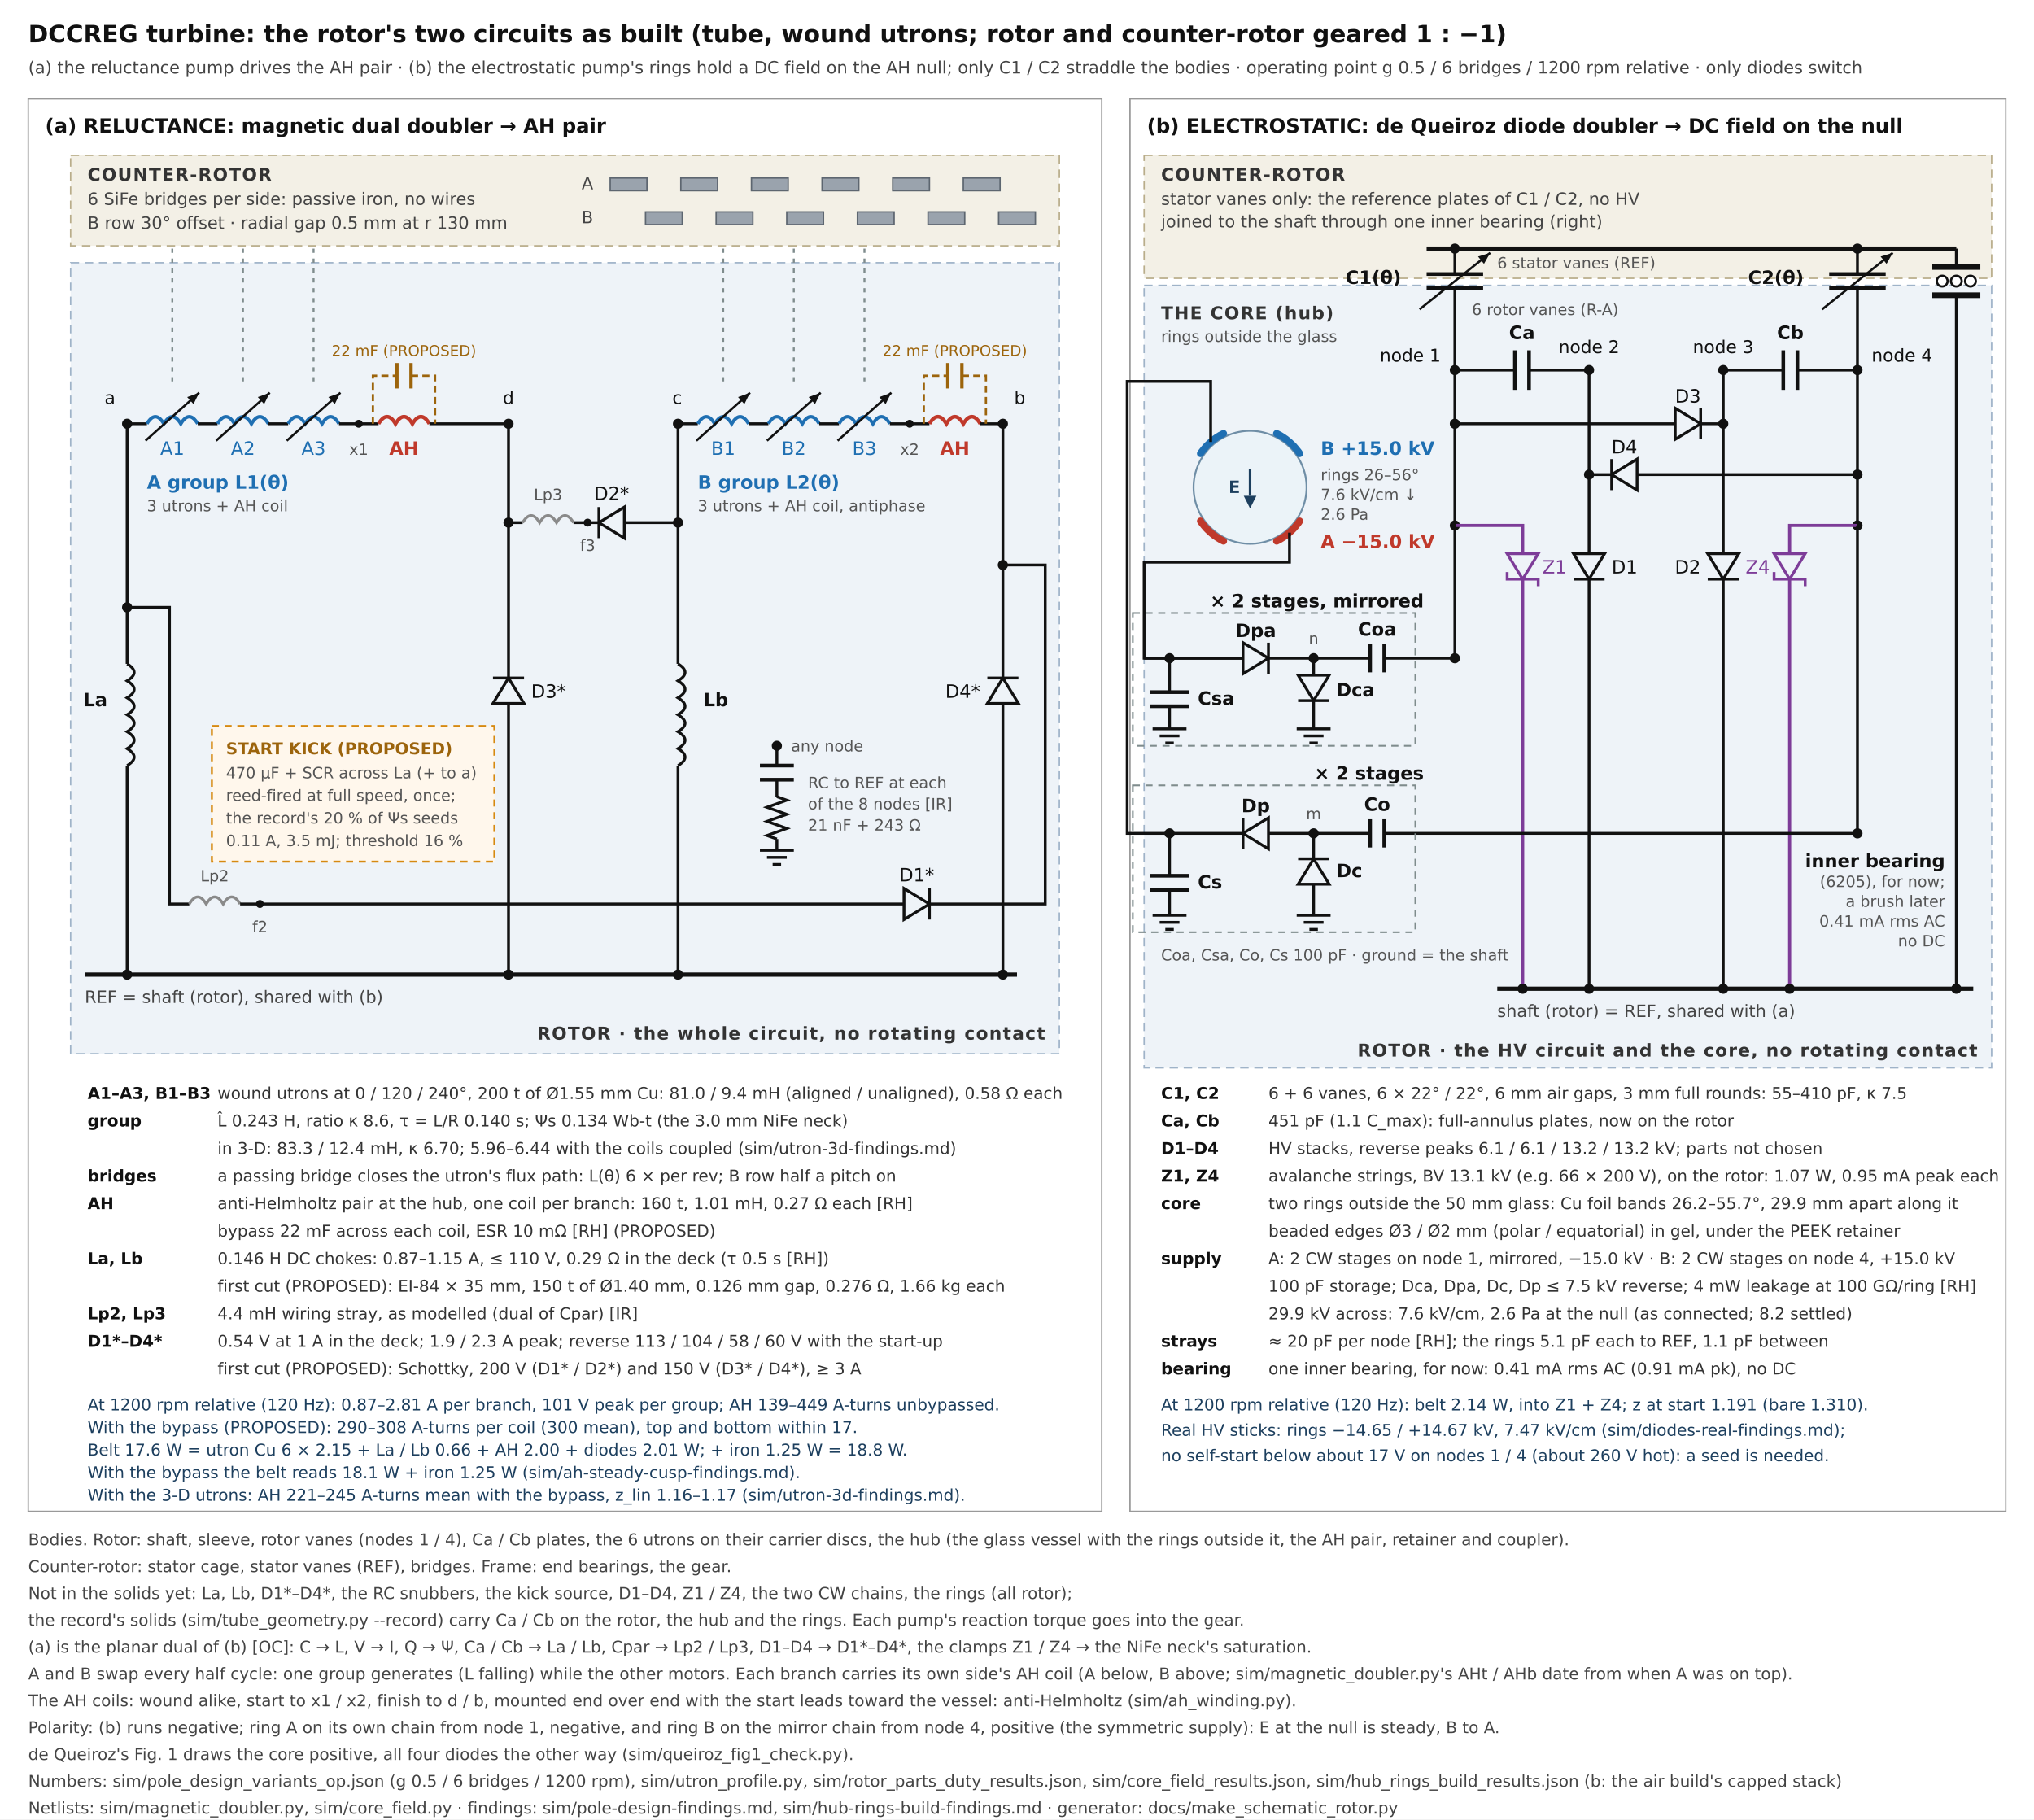
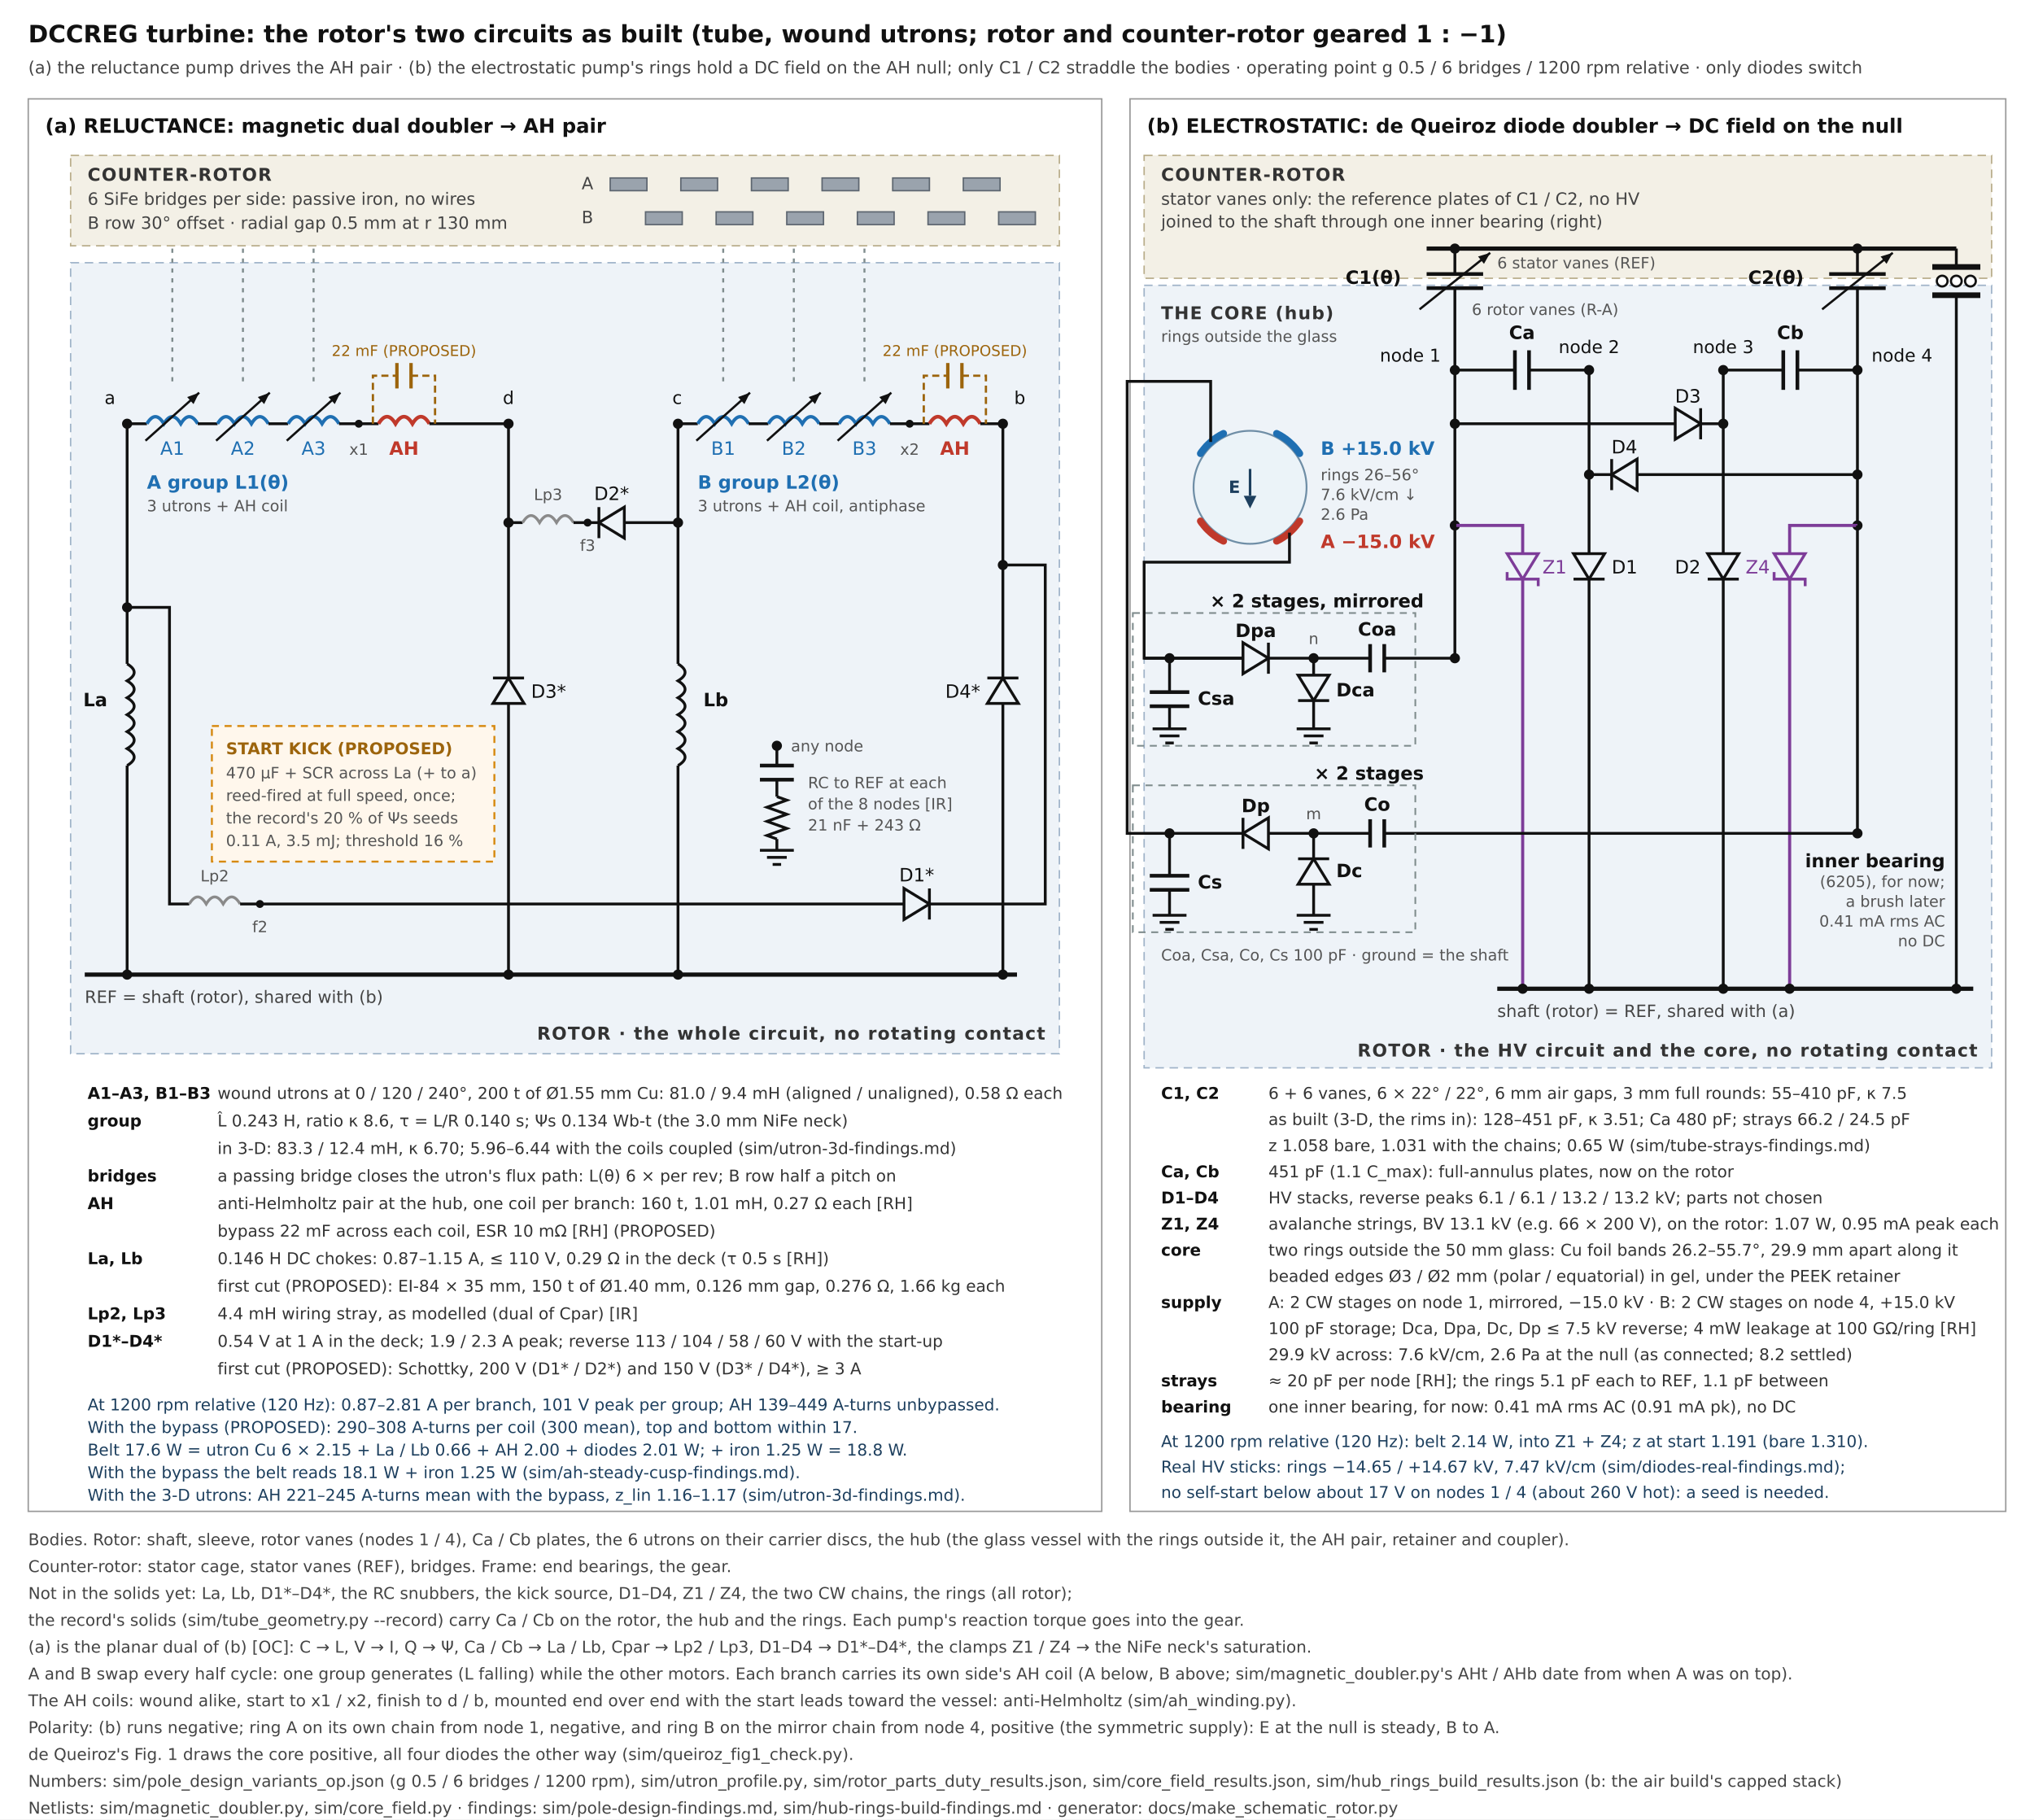
<svg xmlns="http://www.w3.org/2000/svg" viewBox="0 0 1440 1288" width="1440" height="1288" font-family="DejaVu Sans, Arial, sans-serif" font-size="13">
  <rect width="1440" height="1288" fill="#ffffff" />
  <style>
    .w{stroke:#111;stroke-width:2;fill:none} .ut{stroke:#1f6fb2;stroke-width:2.4;fill:none} .ah{stroke:#c0392b;stroke-width:2.6;fill:none}
    .st{stroke:#8a8a8a;stroke-width:2;fill:none} .lim{stroke:#7d3c98;stroke-width:2.2;fill:none}
    .zl{stroke:#7d3c98;stroke-width:2;fill:none} .va{stroke:#111;stroke-width:1.6}
    .pl{stroke:#111;stroke-width:2.6} .rail{stroke:#111;stroke-width:3} .mag{stroke:#7f8c8d;stroke-width:1.4;stroke-dasharray:3 4}
    .br{fill:#9aa3ad;stroke:#5d6670;stroke-width:1} .brush{fill:#444;stroke:#111;stroke-width:1}
    .ring{stroke:#111;stroke-width:4} .ball{fill:#fff;stroke:#111;stroke-width:1.6} .dot{fill:#111}
    .zone_cr{fill:#f3f0e6;stroke:#b9ad8a;stroke-width:1;stroke-dasharray:6 4} .zone_r{fill:#eef3f8;stroke:#9fb3c8;stroke-width:1;stroke-dasharray:6 4}
    .kick{fill:#fff7ec;stroke:#d68910;stroke-width:1.4;stroke-dasharray:5 4} .frame{fill:none;stroke:#999;stroke-width:1}
    .prop{stroke:#9c640c;stroke-width:1.6;fill:none;stroke-dasharray:5 3} .propc{stroke:#9c640c;stroke-width:2.4}
    .tp{fill:#9c640c;font-size:10.5px}
    .t{fill:#111} .tu{fill:#1f6fb2} .ta{fill:#c0392b} .tl{fill:#7d3c98} .nd{fill:#111;font-size:12.5px}
    .m{fill:#444;font-size:12px} .ms{fill:#555;font-size:11px} .zh{fill:#333;font-size:12.5px;font-weight:bold;letter-spacing:0.06em}
    .tk{fill:#111;font-size:11.5px;font-weight:bold} .tk2{fill:#9c640c;font-size:11.5px;font-weight:bold} .tv{fill:#333;font-size:11.5px}
    .op{fill:#1d3f5e;font-size:11.5px} .h{font-size:17px;font-weight:bold;fill:#111} .h2{font-size:14px;font-weight:bold;fill:#111}
    .n{fill:#444;font-size:11.5px} .te{fill:#1d3f5e;font-size:12px;font-weight:bold} .ef{stroke:#1d3f5e;stroke-width:1.8}
    .cone_a{fill:#f6d5d1;stroke:#c0392b;stroke-width:2.6} .cone_b{fill:#dbe7f3;stroke:#1f6fb2;stroke-width:2.6}
    .glass{fill:#eaf3f8;fill-opacity:0.92;stroke:#6f8ea6;stroke-width:1.3}
  </style>
  <text x="20.0" y="30.0" class="h" text-anchor="start">DCCREG turbine: the rotor's two circuits as built (tube, wound utrons; rotor and counter-rotor geared 1 : −1)</text>
  <text x="20.0" y="52.0" class="m" text-anchor="start">(a) the reluctance pump drives the AH pair · (b) the electrostatic pump's rings hold a DC field on the AH null; only C1 / C2 straddle the bodies · operating point g 0.5 / 6 bridges / 1200 rpm relative · only diodes switch</text>
  <rect x="20.0" y="70.0" width="760.0" height="1000.0" class="frame" />
  <text x="32.0" y="94.0" class="h2" text-anchor="start">(a) RELUCTANCE: magnetic dual doubler → AH pair</text>
  <rect x="800.0" y="70.0" width="620.0" height="1000.0" class="frame" />
  <text x="812.0" y="94.0" class="h2" text-anchor="start">(b) ELECTROSTATIC: de Queiroz diode doubler → DC field on the null</text>
  <rect x="50.0" y="110.0" width="700.0" height="64.0" class="zone_cr" />
  <text x="62.0" y="128.0" class="zh" text-anchor="start">COUNTER-ROTOR</text>
  <text x="62.0" y="145.0" class="m" text-anchor="start">6 SiFe bridges per side: passive iron, no wires</text>
  <text x="62.0" y="162.0" class="m" text-anchor="start">B row 30° offset · radial gap 0.5 mm at r 130 mm</text>
  <rect x="432.0" y="126" width="26" height="9" class="br" />
  <rect x="457.0" y="150" width="26" height="9" class="br" />
  <rect x="482.0" y="126" width="26" height="9" class="br" />
  <rect x="507.0" y="150" width="26" height="9" class="br" />
  <rect x="532.0" y="126" width="26" height="9" class="br" />
  <rect x="557.0" y="150" width="26" height="9" class="br" />
  <rect x="582.0" y="126" width="26" height="9" class="br" />
  <rect x="607.0" y="150" width="26" height="9" class="br" />
  <rect x="632.0" y="126" width="26" height="9" class="br" />
  <rect x="657.0" y="150" width="26" height="9" class="br" />
  <rect x="682.0" y="126" width="26" height="9" class="br" />
  <rect x="707.0" y="150" width="26" height="9" class="br" />
  <text x="420.0" y="134.0" class="m" text-anchor="end">A</text>
  <text x="420.0" y="158.0" class="m" text-anchor="end">B</text>
  <rect x="50.0" y="186.0" width="700.0" height="560.0" class="zone_r" />
  <text x="740.0" y="736.0" class="zh" text-anchor="end">ROTOR · the whole circuit, no rotating contact</text>
  <circle cx="90.0" cy="300.0" r="3.6" class="dot" />
  <text x="74.0" y="286.0" class="nd" text-anchor="start">a</text>
  <circle cx="360.0" cy="300.0" r="3.6" class="dot" />
  <text x="356.0" y="286.0" class="nd" text-anchor="start">d</text>
  <circle cx="480.0" cy="300.0" r="3.6" class="dot" />
  <text x="476.0" y="286.0" class="nd" text-anchor="start">c</text>
  <circle cx="710.0" cy="300.0" r="3.6" class="dot" />
  <text x="718.0" y="286.0" class="nd" text-anchor="start">b</text>
  <line x1="90.0" y1="300.0" x2="104.0" y2="300.0" class="w" />
  <path d="M104.0 300.0 q6 -10 12 0 q6 -10 12 0 q6 -10 12 0" class="ut" />
  <line x1="103.0" y1="312.0" x2="141.0" y2="278.0" class="va" />
  <polygon points="141.0,278.0 137.0,286.1 132.5,281.1" fill="#111" />
  <line x1="122.0" y1="176.0" x2="122.0" y2="274.0" class="mag" />
  <text x="122.0" y="322.0" class="tu" text-anchor="middle">A1</text>
  <line x1="140.0" y1="300.0" x2="154.0" y2="300.0" class="w" />
  <path d="M154.0 300.0 q6 -10 12 0 q6 -10 12 0 q6 -10 12 0" class="ut" />
  <line x1="153.0" y1="312.0" x2="191.0" y2="278.0" class="va" />
  <polygon points="191.0,278.0 187.0,286.1 182.5,281.1" fill="#111" />
  <line x1="172.0" y1="176.0" x2="172.0" y2="274.0" class="mag" />
  <text x="172.0" y="322.0" class="tu" text-anchor="middle">A2</text>
  <line x1="190.0" y1="300.0" x2="204.0" y2="300.0" class="w" />
  <path d="M204.0 300.0 q6 -10 12 0 q6 -10 12 0 q6 -10 12 0" class="ut" />
  <line x1="203.0" y1="312.0" x2="241.0" y2="278.0" class="va" />
  <polygon points="241.0,278.0 237.0,286.1 232.5,281.1" fill="#111" />
  <line x1="222.0" y1="176.0" x2="222.0" y2="274.0" class="mag" />
  <text x="222.0" y="322.0" class="tu" text-anchor="middle">A3</text>
  <line x1="240.0" y1="300.0" x2="254.0" y2="300.0" class="w" />
  <circle cx="254.0" cy="300.0" r="2.8" class="dot" />
  <text x="254.0" y="322.0" class="ms" text-anchor="middle">x1</text>
  <line x1="254.0" y1="300.0" x2="268.0" y2="300.0" class="w" />
  <path d="M268.0 300.0 q6 -10 12 0 q6 -10 12 0 q6 -10 12 0" class="ah" />
  <text x="286.0" y="322.0" class="ta" text-anchor="middle" font-weight="bold">AH</text>
  <line x1="304.0" y1="300.0" x2="360.0" y2="300.0" class="w" />
  <polyline points="264.0,300.0 264.0,266.0 281.0,266.0" class="prop" />
  <polyline points="291.0,266.0 308.0,266.0 308.0,300.0" class="prop" />
  <line x1="281.0" y1="257.0" x2="281.0" y2="275.0" class="propc" />
  <line x1="291.0" y1="257.0" x2="291.0" y2="275.0" class="propc" />
  <text x="286.0" y="252.0" class="tp" text-anchor="middle">22 mF (PROPOSED)</text>
  <text x="104.0" y="346.0" class="tu" text-anchor="start" font-weight="bold">A group  L1(θ)</text>
  <text x="104.0" y="362.0" class="ms" text-anchor="start">3 utrons + AH coil</text>
  <line x1="480.0" y1="300.0" x2="494.0" y2="300.0" class="w" />
  <path d="M494.0 300.0 q6 -10 12 0 q6 -10 12 0 q6 -10 12 0" class="ut" />
  <line x1="493.0" y1="312.0" x2="531.0" y2="278.0" class="va" />
  <polygon points="531.0,278.0 527.0,286.1 522.5,281.1" fill="#111" />
  <line x1="512.0" y1="176.0" x2="512.0" y2="274.0" class="mag" />
  <text x="512.0" y="322.0" class="tu" text-anchor="middle">B1</text>
  <line x1="530.0" y1="300.0" x2="544.0" y2="300.0" class="w" />
  <path d="M544.0 300.0 q6 -10 12 0 q6 -10 12 0 q6 -10 12 0" class="ut" />
  <line x1="543.0" y1="312.0" x2="581.0" y2="278.0" class="va" />
  <polygon points="581.0,278.0 577.0,286.1 572.5,281.1" fill="#111" />
  <line x1="562.0" y1="176.0" x2="562.0" y2="274.0" class="mag" />
  <text x="562.0" y="322.0" class="tu" text-anchor="middle">B2</text>
  <line x1="580.0" y1="300.0" x2="594.0" y2="300.0" class="w" />
  <path d="M594.0 300.0 q6 -10 12 0 q6 -10 12 0 q6 -10 12 0" class="ut" />
  <line x1="593.0" y1="312.0" x2="631.0" y2="278.0" class="va" />
  <polygon points="631.0,278.0 627.0,286.1 622.5,281.1" fill="#111" />
  <line x1="612.0" y1="176.0" x2="612.0" y2="274.0" class="mag" />
  <text x="612.0" y="322.0" class="tu" text-anchor="middle">B3</text>
  <line x1="630.0" y1="300.0" x2="644.0" y2="300.0" class="w" />
  <circle cx="644.0" cy="300.0" r="2.8" class="dot" />
  <text x="644.0" y="322.0" class="ms" text-anchor="middle">x2</text>
  <line x1="644.0" y1="300.0" x2="658.0" y2="300.0" class="w" />
  <path d="M658.0 300.0 q6 -10 12 0 q6 -10 12 0 q6 -10 12 0" class="ah" />
  <text x="676.0" y="322.0" class="ta" text-anchor="middle" font-weight="bold">AH</text>
  <line x1="694.0" y1="300.0" x2="710.0" y2="300.0" class="w" />
  <polyline points="654.0,300.0 654.0,266.0 671.0,266.0" class="prop" />
  <polyline points="681.0,266.0 698.0,266.0 698.0,300.0" class="prop" />
  <line x1="671.0" y1="257.0" x2="671.0" y2="275.0" class="propc" />
  <line x1="681.0" y1="257.0" x2="681.0" y2="275.0" class="propc" />
  <text x="676.0" y="252.0" class="tp" text-anchor="middle">22 mF (PROPOSED)</text>
  <text x="494.0" y="346.0" class="tu" text-anchor="start" font-weight="bold">B group  L2(θ)</text>
  <text x="494.0" y="362.0" class="ms" text-anchor="start">3 utrons + AH coil, antiphase</text>
  <line x1="90.0" y1="300.0" x2="90.0" y2="470.0" class="w" />
  <path d="M90.0 470.0 q10 6 0 12 q10 6 0 12 q10 6 0 12 q10 6 0 12 q10 6 0 12 q10 6 0 12" class="w" />
  <line x1="90.0" y1="542.0" x2="90.0" y2="690.0" class="w" />
  <text x="76.0" y="500.0" class="t" text-anchor="end" font-weight="bold">La</text>
  <line x1="480.0" y1="300.0" x2="480.0" y2="470.0" class="w" />
  <path d="M480.0 470.0 q10 6 0 12 q10 6 0 12 q10 6 0 12 q10 6 0 12 q10 6 0 12 q10 6 0 12" class="w" />
  <line x1="480.0" y1="542.0" x2="480.0" y2="690.0" class="w" />
  <text x="498.0" y="500.0" class="t" text-anchor="start" font-weight="bold">Lb</text>
  <line x1="360.0" y1="300.0" x2="360.0" y2="480.0" class="w" />
  <polygon points="371.0,498.0 349.0,498.0 360.0,480.0" fill="none" stroke="#111" stroke-width="2" />
  <line x1="371.0" y1="480.0" x2="349.0" y2="480.0" stroke="#111" stroke-width="2" />
  <line x1="360.0" y1="498.0" x2="360.0" y2="690.0" class="w" />
  <text x="376.0" y="494.0" class="t" text-anchor="start">D3*</text>
  <line x1="710.0" y1="300.0" x2="710.0" y2="480.0" class="w" />
  <polygon points="721.0,498.0 699.0,498.0 710.0,480.0" fill="none" stroke="#111" stroke-width="2" />
  <line x1="721.0" y1="480.0" x2="699.0" y2="480.0" stroke="#111" stroke-width="2" />
  <line x1="710.0" y1="498.0" x2="710.0" y2="690.0" class="w" />
  <text x="694.0" y="494.0" class="t" text-anchor="end">D4*</text>
  <circle cx="360.0" cy="370.0" r="3.6" class="dot" />
  <line x1="360.0" y1="370.0" x2="370.0" y2="370.0" class="w" />
  <path d="M370.0 370.0 q6 -10 12 0 q6 -10 12 0 q6 -10 12 0" class="st" />
  <line x1="406.0" y1="370.0" x2="416.0" y2="370.0" class="w" />
  <circle cx="416.0" cy="370.0" r="2.8" class="dot" />
  <text x="416.0" y="390.0" class="ms" text-anchor="middle">f3</text>
  <line x1="416.0" y1="370.0" x2="424.0" y2="370.0" class="w" />
  <polygon points="442.0,359.0 442.0,381.0 424.0,370.0" fill="none" stroke="#111" stroke-width="2" />
  <line x1="424.0" y1="359.0" x2="424.0" y2="381.0" stroke="#111" stroke-width="2" />
  <line x1="442.0" y1="370.0" x2="480.0" y2="370.0" class="w" />
  <circle cx="480.0" cy="370.0" r="3.6" class="dot" />
  <text x="388.0" y="354.0" class="ms" text-anchor="middle">Lp3</text>
  <text x="433.0" y="354.0" class="t" text-anchor="middle">D2*</text>
  <circle cx="90.0" cy="430.0" r="3.6" class="dot" />
  <polyline points="90.0,430.0 120.0,430.0 120.0,640.0 134.0,640.0" class="w" />
  <path d="M134.0 640.0 q6 -10 12 0 q6 -10 12 0 q6 -10 12 0" class="st" />
  <line x1="170.0" y1="640.0" x2="184.0" y2="640.0" class="w" />
  <circle cx="184.0" cy="640.0" r="2.8" class="dot" />
  <text x="184.0" y="660.0" class="ms" text-anchor="middle">f2</text>
  <text x="152.0" y="624.0" class="ms" text-anchor="middle">Lp2</text>
  <line x1="184.0" y1="640.0" x2="640.0" y2="640.0" class="w" />
  <polygon points="640.0,651.0 640.0,629.0 658.0,640.0" fill="none" stroke="#111" stroke-width="2" />
  <line x1="658.0" y1="651.0" x2="658.0" y2="629.0" stroke="#111" stroke-width="2" />
  <text x="649.0" y="624.0" class="t" text-anchor="middle">D1*</text>
  <polyline points="658.0,640.0 740.0,640.0 740.0,400.0 710.0,400.0" class="w" />
  <circle cx="710.0" cy="400.0" r="3.6" class="dot" />
  <line x1="60.0" y1="690.0" x2="720.0" y2="690.0" class="rail" />
  <circle cx="90.0" cy="690.0" r="3.6" class="dot" />
  <circle cx="360.0" cy="690.0" r="3.6" class="dot" />
  <circle cx="480.0" cy="690.0" r="3.6" class="dot" />
  <circle cx="710.0" cy="690.0" r="3.6" class="dot" />
  <text x="60.0" y="710.0" class="m" text-anchor="start">REF = shaft (rotor), shared with (b)</text>
  <rect x="150.0" y="514.0" width="200.0" height="96.0" class="kick" />
  <text x="160.0" y="534.0" class="tk2" text-anchor="start">START KICK (PROPOSED)</text>
  <text x="160.0" y="551.0" class="ms" text-anchor="start">470 µF + SCR across La (+ to a)</text>
  <text x="160.0" y="567.0" class="ms" text-anchor="start">reed-fired at full speed, once;</text>
  <text x="160.0" y="583.0" class="ms" text-anchor="start">the record's 20 % of Ψs seeds</text>
  <text x="160.0" y="599.0" class="ms" text-anchor="start">0.11 A, 3.5 mJ; threshold 16 %</text>
  <circle cx="550.0" cy="528.0" r="3.6" class="dot" />
  <text x="560.0" y="532.0" class="ms" text-anchor="start">any node</text>
  <line x1="550.0" y1="528.0" x2="550.0" y2="542.0" class="w" />
  <line x1="538.0" y1="542.0" x2="562.0" y2="542.0" class="pl" />
  <line x1="538.0" y1="552.0" x2="562.0" y2="552.0" class="pl" />
  <line x1="550.0" y1="552.0" x2="550.0" y2="564.0" class="w" />
  <polyline points="550.0,564.0 557.0,566.5 543.0,571.5 557.0,576.5 543.0,581.5 557.0,586.5 543.0,591.5 550.0,594.0" class="w" />
  <line x1="550.0" y1="594.0" x2="550.0" y2="602.0" class="w" />
  <line x1="538.0" y1="602.0" x2="562.0" y2="602.0" class="w" />
  <line x1="543.0" y1="607.0" x2="557.0" y2="607.0" class="w" />
  <line x1="547.0" y1="612.0" x2="553.0" y2="612.0" class="w" />
  <text x="572.0" y="558.0" class="ms" text-anchor="start">RC to REF at each</text>
  <text x="572.0" y="573.0" class="ms" text-anchor="start">of the 8 nodes [IR]</text>
  <text x="572.0" y="588.0" class="ms" text-anchor="start">21 nF + 243 Ω</text>
  <rect x="810.0" y="110.0" width="600.0" height="87.0" class="zone_cr" />
  <text x="822.0" y="128.0" class="zh" text-anchor="start">COUNTER-ROTOR</text>
  <text x="822.0" y="145.0" class="m" text-anchor="start">stator vanes only: the reference plates of C1 / C2, no HV</text>
  <text x="822.0" y="161.0" class="m" text-anchor="start">joined to the shaft through one inner bearing (right)</text>
  <rect x="810.0" y="202.0" width="600.0" height="554.0" class="zone_r" />
  <text x="1400.0" y="748.0" class="zh" text-anchor="end">ROTOR · the HV circuit and the core, no rotating contact</text>
  <line x1="1010.0" y1="176.0" x2="1385.0" y2="176.0" class="rail" />
  <circle cx="1030.0" cy="176.0" r="3.6" class="dot" />
  <line x1="1030.0" y1="176.0" x2="1030.0" y2="194.0" class="w" />
  <line x1="1010.0" y1="194.0" x2="1050.0" y2="194.0" class="pl" />
  <line x1="1010.0" y1="204.0" x2="1050.0" y2="204.0" class="pl" />
  <line x1="1005.0" y1="219.0" x2="1055.0" y2="179.0" class="va" />
  <polygon points="1055.0,179.0 1050.6,186.8 1046.4,181.6" fill="#111" />
  <line x1="1030.0" y1="204.0" x2="1030.0" y2="262.0" class="w" />
  <text x="992.0" y="201.0" class="t" text-anchor="end" font-weight="bold">C1(θ)</text>
  <circle cx="1315.0" cy="176.0" r="3.6" class="dot" />
  <line x1="1315.0" y1="176.0" x2="1315.0" y2="194.0" class="w" />
  <line x1="1295.0" y1="194.0" x2="1335.0" y2="194.0" class="pl" />
  <line x1="1295.0" y1="204.0" x2="1335.0" y2="204.0" class="pl" />
  <line x1="1290.0" y1="219.0" x2="1340.0" y2="179.0" class="va" />
  <polygon points="1340.0,179.0 1335.6,186.8 1331.4,181.6" fill="#111" />
  <line x1="1315.0" y1="204.0" x2="1315.0" y2="262.0" class="w" />
  <text x="1277.0" y="201.0" class="t" text-anchor="end" font-weight="bold">C2(θ)</text>
  <text x="1060.0" y="190.0" class="ms" text-anchor="start">6 stator vanes (REF)</text>
  <text x="1042.0" y="223.0" class="ms" text-anchor="start">6 rotor vanes (R-A)</text>
  <circle cx="1030.0" cy="262.0" r="3.6" class="dot" />
  <text x="1020.0" y="256.0" class="nd" text-anchor="end">node 1</text>
  <circle cx="1125.0" cy="262.0" r="3.6" class="dot" />
  <text x="1125.0" y="250.0" class="nd" text-anchor="middle">node 2</text>
  <circle cx="1220.0" cy="262.0" r="3.6" class="dot" />
  <text x="1220.0" y="250.0" class="nd" text-anchor="middle">node 3</text>
  <circle cx="1315.0" cy="262.0" r="3.6" class="dot" />
  <text x="1325.0" y="256.0" class="nd" text-anchor="start">node 4</text>
  <line x1="1030.0" y1="262.0" x2="1072.5" y2="262.0" class="w" />
  <line x1="1072.5" y1="248.0" x2="1072.5" y2="276.0" class="pl" />
  <line x1="1082.5" y1="248.0" x2="1082.5" y2="276.0" class="pl" />
  <line x1="1082.5" y1="262.0" x2="1125.0" y2="262.0" class="w" />
  <text x="1077.5" y="240.0" class="t" text-anchor="middle" font-weight="bold">Ca</text>
  <line x1="1220.0" y1="262.0" x2="1262.5" y2="262.0" class="w" />
  <line x1="1262.5" y1="248.0" x2="1262.5" y2="276.0" class="pl" />
  <line x1="1272.5" y1="248.0" x2="1272.5" y2="276.0" class="pl" />
  <line x1="1272.5" y1="262.0" x2="1315.0" y2="262.0" class="w" />
  <text x="1267.5" y="240.0" class="t" text-anchor="middle" font-weight="bold">Cb</text>
  <circle cx="1030.0" cy="300.0" r="3.6" class="dot" />
  <line x1="1030.0" y1="300.0" x2="1186.0" y2="300.0" class="w" />
  <polygon points="1186.0,311.0 1186.0,289.0 1204.0,300.0" fill="none" stroke="#111" stroke-width="2" />
  <line x1="1204.0" y1="311.0" x2="1204.0" y2="289.0" stroke="#111" stroke-width="2" />
  <line x1="1204.0" y1="300.0" x2="1220.0" y2="300.0" class="w" />
  <circle cx="1220.0" cy="300.0" r="3.6" class="dot" />
  <text x="1195.0" y="285.0" class="t" text-anchor="middle">D3</text>
  <line x1="1315.0" y1="262.0" x2="1315.0" y2="372.0" class="w" />
  <circle cx="1315.0" cy="336.0" r="3.6" class="dot" />
  <line x1="1315.0" y1="336.0" x2="1159.0" y2="336.0" class="w" />
  <polygon points="1159.0,325.0 1159.0,347.0 1141.0,336.0" fill="none" stroke="#111" stroke-width="2" />
  <line x1="1141.0" y1="325.0" x2="1141.0" y2="347.0" stroke="#111" stroke-width="2" />
  <line x1="1141.0" y1="336.0" x2="1125.0" y2="336.0" class="w" />
  <circle cx="1125.0" cy="336.0" r="3.6" class="dot" />
  <text x="1150.0" y="321.0" class="t" text-anchor="middle">D4</text>
  <line x1="1125.0" y1="262.0" x2="1125.0" y2="392.0" class="w" />
  <polygon points="1114.0,392.0 1136.0,392.0 1125.0,410.0" fill="none" stroke="#111" stroke-width="2" />
  <line x1="1114.0" y1="410.0" x2="1136.0" y2="410.0" stroke="#111" stroke-width="2" />
  <line x1="1125.0" y1="410.0" x2="1125.0" y2="700.0" class="w" />
  <text x="1141.0" y="406.0" class="t" text-anchor="start">D1</text>
  <line x1="1220.0" y1="262.0" x2="1220.0" y2="392.0" class="w" />
  <polygon points="1209.0,392.0 1231.0,392.0 1220.0,410.0" fill="none" stroke="#111" stroke-width="2" />
  <line x1="1209.0" y1="410.0" x2="1231.0" y2="410.0" stroke="#111" stroke-width="2" />
  <line x1="1220.0" y1="410.0" x2="1220.0" y2="700.0" class="w" />
  <text x="1204.0" y="406.0" class="t" text-anchor="end">D2</text>
  <circle cx="1030.0" cy="372.0" r="3.6" class="dot" />
  <polyline points="1030.0,372.0 1078.0,372.0 1078.0,392.0" class="lim" />
  <polygon points="1067.0,392.0 1089.0,392.0 1078.0,410.0" fill="none" stroke="#7d3c98" stroke-width="2" />
  <polyline points="1067.0,405.0 1067.0,410.0 1089.0,410.0 1089.0,415.0" class="zl" />
  <line x1="1078.0" y1="410.0" x2="1078.0" y2="700.0" class="lim" />
  <text x="1092.0" y="406.0" class="tl" text-anchor="start">Z1</text>
  <circle cx="1315.0" cy="372.0" r="3.6" class="dot" />
  <polyline points="1315.0,372.0 1267.0,372.0 1267.0,392.0" class="lim" />
  <polygon points="1256.0,392.0 1278.0,392.0 1267.0,410.0" fill="none" stroke="#7d3c98" stroke-width="2" />
  <polyline points="1256.0,405.0 1256.0,410.0 1278.0,410.0 1278.0,415.0" class="zl" />
  <line x1="1267.0" y1="410.0" x2="1267.0" y2="700.0" class="lim" />
  <text x="1253.0" y="406.0" class="tl" text-anchor="end">Z4</text>
  <line x1="1315.0" y1="372.0" x2="1315.0" y2="590.0" class="w" />
  <circle cx="1315.0" cy="590.0" r="3.6" class="dot" />
  <circle cx="885.0" cy="345.0" r="40.0" class="glass" />
  <polyline points="866.2,306.9 865.4,307.3 864.5,307.8 863.7,308.2 862.9,308.7 862.1,309.2 861.3,309.7 860.5,310.3 859.7,310.8 859.0,311.4 858.2,312.0 857.5,312.6 856.8,313.2 856.1,313.9 855.4,314.5 854.7,315.2 854.0,315.9 853.4,316.6 852.8,317.3 852.2,318.0 851.6,318.8 851.0,319.5 850.4,320.3 849.9,321.1" fill="none" stroke="#1f6fb2" stroke-width="5" stroke-linecap="round" />
  <polyline points="903.8,306.9 904.6,307.3 905.5,307.8 906.3,308.2 907.1,308.7 907.9,309.2 908.7,309.7 909.5,310.3 910.3,310.8 911.0,311.4 911.8,312.0 912.5,312.6 913.2,313.2 913.9,313.9 914.6,314.5 915.3,315.2 916.0,315.9 916.6,316.6 917.2,317.3 917.8,318.0 918.4,318.8 919.0,319.5 919.6,320.3 920.1,321.1" fill="none" stroke="#1f6fb2" stroke-width="5" stroke-linecap="round" />
  <polyline points="866.2,383.1 865.4,382.7 864.5,382.2 863.7,381.8 862.9,381.3 862.1,380.8 861.3,380.3 860.5,379.7 859.7,379.2 859.0,378.6 858.2,378.0 857.5,377.4 856.8,376.8 856.1,376.1 855.4,375.5 854.7,374.8 854.0,374.1 853.4,373.4 852.8,372.7 852.2,372.0 851.6,371.2 851.0,370.5 850.4,369.7 849.9,368.9" fill="none" stroke="#c0392b" stroke-width="5" stroke-linecap="round" />
  <polyline points="903.8,383.1 904.6,382.7 905.5,382.2 906.3,381.8 907.1,381.3 907.9,380.8 908.7,380.3 909.5,379.7 910.3,379.2 911.0,378.6 911.8,378.0 912.5,377.4 913.2,376.8 913.9,376.1 914.6,375.5 915.3,374.8 916.0,374.1 916.6,373.4 917.2,372.7 917.8,372.0 918.4,371.2 919.0,370.5 919.6,369.7 920.1,368.9" fill="none" stroke="#c0392b" stroke-width="5" stroke-linecap="round" />
  <line x1="885.0" y1="332.0" x2="885.0" y2="351.0" class="ef" />
  <polygon points="885.0,360.0 880.5,351.0 889.5,351.0" fill="#1d3f5e" />
  <text x="878.0" y="349.0" class="te" text-anchor="end">E</text>
  <line x1="1030.0" y1="262.0" x2="1030.0" y2="466.0" class="w" />
  <circle cx="1030.0" cy="466.0" r="3.6" class="dot" />
  <polyline points="912.9,377.1 912.9,398.0 810.0,398.0 810.0,466.0 880.0,466.0" class="w" />
  <circle cx="828.0" cy="466.0" r="3.6" class="dot" />
  <line x1="828.0" y1="466.0" x2="828.0" y2="490.0" class="w" />
  <line x1="814.0" y1="490.0" x2="842.0" y2="490.0" class="pl" />
  <line x1="814.0" y1="500.0" x2="842.0" y2="500.0" class="pl" />
  <line x1="828.0" y1="500.0" x2="828.0" y2="516.0" class="w" />
  <line x1="816.0" y1="516.0" x2="840.0" y2="516.0" class="w" />
  <line x1="821.0" y1="521.0" x2="835.0" y2="521.0" class="w" />
  <line x1="825.0" y1="526.0" x2="831.0" y2="526.0" class="w" />
  <text x="848.0" y="499.0" class="t" text-anchor="start" font-weight="bold">Csa</text>
  <line x1="810.0" y1="466.0" x2="880.0" y2="466.0" class="w" />
  <polygon points="880.0,477.0 880.0,455.0 898.0,466.0" fill="none" stroke="#111" stroke-width="2" />
  <line x1="898.0" y1="477.0" x2="898.0" y2="455.0" stroke="#111" stroke-width="2" />
  <line x1="898.0" y1="466.0" x2="930.0" y2="466.0" class="w" />
  <text x="889.0" y="451.0" class="t" text-anchor="middle" font-weight="bold">Dpa</text>
  <circle cx="930.0" cy="466.0" r="3.6" class="dot" />
  <text x="930.0" y="456.0" class="ms" text-anchor="middle">n</text>
  <line x1="930.0" y1="466.0" x2="930.0" y2="478.0" class="w" />
  <polygon points="919.0,478.0 941.0,478.0 930.0,496.0" fill="none" stroke="#111" stroke-width="2" />
  <line x1="919.0" y1="496.0" x2="941.0" y2="496.0" stroke="#111" stroke-width="2" />
  <line x1="930.0" y1="496.0" x2="930.0" y2="516.0" class="w" />
  <line x1="918.0" y1="516.0" x2="942.0" y2="516.0" class="w" />
  <line x1="923.0" y1="521.0" x2="937.0" y2="521.0" class="w" />
  <line x1="927.0" y1="526.0" x2="933.0" y2="526.0" class="w" />
  <text x="946.0" y="493.0" class="t" text-anchor="start" font-weight="bold">Dca</text>
  <line x1="930.0" y1="466.0" x2="970.0" y2="466.0" class="w" />
  <line x1="970.0" y1="456.0" x2="970.0" y2="476.0" class="pl" />
  <line x1="980.0" y1="456.0" x2="980.0" y2="476.0" class="pl" />
  <line x1="980.0" y1="466.0" x2="1030.0" y2="466.0" class="w" />
  <text x="975.0" y="450.0" class="t" text-anchor="middle" font-weight="bold">Coa</text>
  <rect x="802.0" y="434.0" width="200.0" height="94" fill="none" stroke="#7f8c8d" stroke-width="1.2" stroke-dasharray="5 4" />
  <text x="1008.0" y="430.0" class="t" text-anchor="end" font-weight="bold">× 2 stages, mirrored</text>
  <polyline points="857.1,312.9 857.1,270.0 798.0,270.0 798.0,590.0 880.0,590.0" class="w" />
  <circle cx="828.0" cy="590.0" r="3.6" class="dot" />
  <line x1="828.0" y1="590.0" x2="828.0" y2="620.0" class="w" />
  <line x1="814.0" y1="620.0" x2="842.0" y2="620.0" class="pl" />
  <line x1="814.0" y1="630.0" x2="842.0" y2="630.0" class="pl" />
  <line x1="828.0" y1="630.0" x2="828.0" y2="648.0" class="w" />
  <line x1="816.0" y1="648.0" x2="840.0" y2="648.0" class="w" />
  <line x1="821.0" y1="653.0" x2="835.0" y2="653.0" class="w" />
  <line x1="825.0" y1="658.0" x2="831.0" y2="658.0" class="w" />
  <text x="848.0" y="629.0" class="t" text-anchor="start" font-weight="bold">Cs</text>
  <polygon points="898.0,579.0 898.0,601.0 880.0,590.0" fill="none" stroke="#111" stroke-width="2" />
  <line x1="880.0" y1="579.0" x2="880.0" y2="601.0" stroke="#111" stroke-width="2" />
  <line x1="898.0" y1="590.0" x2="930.0" y2="590.0" class="w" />
  <text x="889.0" y="575.0" class="t" text-anchor="middle" font-weight="bold">Dp</text>
  <circle cx="930.0" cy="590.0" r="3.6" class="dot" />
  <text x="930.0" y="580.0" class="ms" text-anchor="middle">m</text>
  <line x1="930.0" y1="590.0" x2="930.0" y2="608.0" class="w" />
  <polygon points="941.0,626.0 919.0,626.0 930.0,608.0" fill="none" stroke="#111" stroke-width="2" />
  <line x1="941.0" y1="608.0" x2="919.0" y2="608.0" stroke="#111" stroke-width="2" />
  <line x1="930.0" y1="626.0" x2="930.0" y2="648.0" class="w" />
  <line x1="918.0" y1="648.0" x2="942.0" y2="648.0" class="w" />
  <line x1="923.0" y1="653.0" x2="937.0" y2="653.0" class="w" />
  <line x1="927.0" y1="658.0" x2="933.0" y2="658.0" class="w" />
  <text x="946.0" y="621.0" class="t" text-anchor="start" font-weight="bold">Dc</text>
  <line x1="930.0" y1="590.0" x2="970.0" y2="590.0" class="w" />
  <line x1="970.0" y1="580.0" x2="970.0" y2="600.0" class="pl" />
  <line x1="980.0" y1="580.0" x2="980.0" y2="600.0" class="pl" />
  <line x1="980.0" y1="590.0" x2="1315.0" y2="590.0" class="w" />
  <text x="975.0" y="574.0" class="t" text-anchor="middle" font-weight="bold">Co</text>
  <rect x="802.0" y="556.0" width="200.0" height="104" fill="none" stroke="#7f8c8d" stroke-width="1.2" stroke-dasharray="5 4" />
  <text x="1008.0" y="552.0" class="t" text-anchor="end" font-weight="bold">× 2 stages</text>
  <text x="822.0" y="680.0" class="ms" text-anchor="start">Coa, Csa, Co, Cs 100 pF · ground = the shaft</text>
  <text x="935.0" y="322.0" class="tu" text-anchor="start" font-weight="bold">B +15.0 kV</text>
  <text x="935.0" y="340.0" class="ms" text-anchor="start">rings 26–56°</text>
  <text x="935.0" y="354.0" class="ms" text-anchor="start">7.6 kV/cm ↓</text>
  <text x="935.0" y="368.0" class="ms" text-anchor="start">2.6 Pa</text>
  <text x="935.0" y="388.0" class="ta" text-anchor="start" font-weight="bold">A −15.0 kV</text>
  <text x="822.0" y="226.0" class="zh" text-anchor="start">THE CORE (hub)</text>
  <text x="822.0" y="242.0" class="ms" text-anchor="start">rings outside the glass</text>
  <line x1="1385.0" y1="176.0" x2="1385.0" y2="189.0" class="w" />
  <line x1="1368.0" y1="189.0" x2="1402.0" y2="189.0" class="ring" />
  <line x1="1368.0" y1="209.0" x2="1402.0" y2="209.0" class="ring" />
  <circle cx="1375.0" cy="199.0" r="3.8" class="ball" />
  <circle cx="1385.0" cy="199.0" r="3.8" class="ball" />
  <circle cx="1395.0" cy="199.0" r="3.8" class="ball" />
  <line x1="1385.0" y1="209.0" x2="1385.0" y2="700.0" class="w" />
  <text x="1377.0" y="614.0" class="t" text-anchor="end" font-weight="bold">inner bearing</text>
  <text x="1377.0" y="628.0" class="ms" text-anchor="end">(6205), for now;</text>
  <text x="1377.0" y="642.0" class="ms" text-anchor="end">a brush later</text>
  <text x="1377.0" y="656.0" class="ms" text-anchor="end">0.41 mA rms AC</text>
  <text x="1377.0" y="670.0" class="ms" text-anchor="end">no DC</text>
  <line x1="1060.0" y1="700.0" x2="1397.0" y2="700.0" class="rail" />
  <circle cx="1078.0" cy="700.0" r="3.6" class="dot" />
  <circle cx="1125.0" cy="700.0" r="3.6" class="dot" />
  <circle cx="1220.0" cy="700.0" r="3.6" class="dot" />
  <circle cx="1267.0" cy="700.0" r="3.6" class="dot" />
  <circle cx="1385.0" cy="700.0" r="3.6" class="dot" />
  <text x="1060.0" y="720.0" class="m" text-anchor="start">shaft (rotor) = REF, shared with (a)</text>
  <text x="62.0" y="778.0" class="tk" text-anchor="start">A1–A3, B1–B3</text>
  <text x="154.0" y="778.0" class="tv" text-anchor="start">wound utrons at 0 / 120 / 240°, 200 t of Ø1.55 mm Cu: 81.0 / 9.4 mH (aligned / unaligned), 0.58 Ω each</text>
  <text x="62.0" y="797.5" class="tk" text-anchor="start">group</text>
  <text x="154.0" y="797.5" class="tv" text-anchor="start">L̂ 0.243 H, ratio κ 8.6, τ = L/R 0.140 s; Ψs 0.134 Wb-t (the 3.0 mm NiFe neck)</text>
  <text x="62.0" y="817.0" class="tk" text-anchor="start" />
  <text x="154.0" y="817.0" class="tv" text-anchor="start">in 3-D: 83.3 / 12.4 mH, κ 6.70; 5.96–6.44 with the coils coupled (sim/utron-3d-findings.md)</text>
  <text x="62.0" y="836.5" class="tk" text-anchor="start">bridges</text>
  <text x="154.0" y="836.5" class="tv" text-anchor="start">a passing bridge closes the utron's flux path: L(θ) 6 × per rev; B row half a pitch on</text>
  <text x="62.0" y="856.0" class="tk" text-anchor="start">AH</text>
  <text x="154.0" y="856.0" class="tv" text-anchor="start">anti-Helmholtz pair at the hub, one coil per branch: 160 t, 1.01 mH, 0.27 Ω each [RH]</text>
  <text x="62.0" y="875.5" class="tk" text-anchor="start" />
  <text x="154.0" y="875.5" class="tv" text-anchor="start">bypass 22 mF across each coil, ESR 10 mΩ [RH] (PROPOSED)</text>
  <text x="62.0" y="895.0" class="tk" text-anchor="start">La, Lb</text>
  <text x="154.0" y="895.0" class="tv" text-anchor="start">0.146 H DC chokes: 0.87–1.15 A, ≤ 110 V, 0.29 Ω in the deck (τ 0.5 s [RH])</text>
  <text x="62.0" y="914.5" class="tk" text-anchor="start" />
  <text x="154.0" y="914.5" class="tv" text-anchor="start">first cut (PROPOSED): EI-84 × 35 mm, 150 t of Ø1.40 mm, 0.126 mm gap, 0.276 Ω, 1.66 kg each</text>
  <text x="62.0" y="934.0" class="tk" text-anchor="start">Lp2, Lp3</text>
  <text x="154.0" y="934.0" class="tv" text-anchor="start">4.4 mH wiring stray, as modelled (dual of Cpar) [IR]</text>
  <text x="62.0" y="953.5" class="tk" text-anchor="start">D1*–D4*</text>
  <text x="154.0" y="953.5" class="tv" text-anchor="start">0.54 V at 1 A in the deck; 1.9 / 2.3 A peak; reverse 113 / 104 / 58 / 60 V with the start-up</text>
  <text x="62.0" y="973.0" class="tk" text-anchor="start" />
  <text x="154.0" y="973.0" class="tv" text-anchor="start">first cut (PROPOSED): Schottky, 200 V (D1* / D2*) and 150 V (D3* / D4*), ≥ 3 A</text>
  <text x="62.0" y="998.5" class="op" text-anchor="start">At 1200 rpm relative (120 Hz): 0.87–2.81 A per branch, 101 V peak per group; AH 139–449 A-turns unbypassed.</text>
  <text x="62.0" y="1014.5" class="op" text-anchor="start">With the bypass (PROPOSED): 290–308 A-turns per coil (300 mean), top and bottom within 17.</text>
  <text x="62.0" y="1030.5" class="op" text-anchor="start">Belt 17.6 W = utron Cu 6 × 2.15 + La / Lb 0.66 + AH 2.00 + diodes 2.01 W; + iron 1.25 W = 18.8 W.</text>
  <text x="62.0" y="1046.5" class="op" text-anchor="start">With the bypass the belt reads 18.1 W + iron 1.25 W (sim/ah-steady-cusp-findings.md).</text>
  <text x="62.0" y="1062.5" class="op" text-anchor="start">With the 3-D utrons: AH 221–245 A-turns mean with the bypass, z_lin 1.16–1.17 (sim/utron-3d-findings.md).</text>
  <text x="822.0" y="778.0" class="tk" text-anchor="start">C1, C2</text>
  <text x="898.0" y="778.0" class="tv" text-anchor="start">6 + 6 vanes, 6 × 22° / 22°, 6 mm air gaps, 3 mm full rounds: 55–410 pF, κ 7.5</text>
-   <text x="822.0" y="797.5" class="tk" text-anchor="start">Ca, Cb</text>
-   <text x="898.0" y="797.5" class="tv" text-anchor="start">451 pF (1.1 C_max): full-annulus plates, now on the rotor</text>
-   <text x="822.0" y="817.0" class="tk" text-anchor="start">D1–D4</text>
-   <text x="898.0" y="817.0" class="tv" text-anchor="start">HV stacks, reverse peaks 6.1 / 6.1 / 13.2 / 13.2 kV; parts not chosen</text>
-   <text x="822.0" y="836.5" class="tk" text-anchor="start">Z1, Z4</text>
-   <text x="898.0" y="836.5" class="tv" text-anchor="start">avalanche strings, BV 13.1 kV (e.g. 66 × 200 V), on the rotor: 1.07 W, 0.95 mA peak each</text>
-   <text x="822.0" y="856.0" class="tk" text-anchor="start">core</text>
-   <text x="898.0" y="856.0" class="tv" text-anchor="start">two rings outside the 50 mm glass: Cu foil bands 26.2–55.7°, 29.9 mm apart along it</text>
-   <text x="822.0" y="875.5" class="tk" text-anchor="start" />
-   <text x="898.0" y="875.5" class="tv" text-anchor="start">beaded edges Ø3 / Ø2 mm (polar / equatorial) in gel, under the PEEK retainer</text>
-   <text x="822.0" y="895.0" class="tk" text-anchor="start">supply</text>
-   <text x="898.0" y="895.0" class="tv" text-anchor="start">A: 2 CW stages on node 1, mirrored, −15.0 kV · B: 2 CW stages on node 4, +15.0 kV</text>
-   <text x="822.0" y="914.5" class="tk" text-anchor="start" />
-   <text x="898.0" y="914.5" class="tv" text-anchor="start">100 pF storage; Dca, Dpa, Dc, Dp ≤ 7.5 kV reverse; 4 mW leakage at 100 GΩ/ring [RH]</text>
-   <text x="822.0" y="934.0" class="tk" text-anchor="start" />
-   <text x="898.0" y="934.0" class="tv" text-anchor="start">29.9 kV across: 7.6 kV/cm, 2.6 Pa at the null (as connected; 8.2 settled)</text>
-   <text x="822.0" y="953.5" class="tk" text-anchor="start">strays</text>
-   <text x="898.0" y="953.5" class="tv" text-anchor="start">≈ 20 pF per node [RH]; the rings 5.1 pF each to REF, 1.1 pF between</text>
-   <text x="822.0" y="973.0" class="tk" text-anchor="start">bearing</text>
-   <text x="898.0" y="973.0" class="tv" text-anchor="start">one inner bearing, for now: 0.41 mA rms AC (0.91 mA pk), no DC</text>
-   <text x="822.0" y="998.5" class="op" text-anchor="start">At 1200 rpm relative (120 Hz): belt 2.14 W, into Z1 + Z4; z at start 1.191 (bare 1.310).</text>
-   <text x="822.0" y="1016.5" class="op" text-anchor="start">Real HV sticks: rings −14.65 / +14.67 kV, 7.47 kV/cm (sim/diodes-real-findings.md);</text>
-   <text x="822.0" y="1034.5" class="op" text-anchor="start">no self-start below about 17 V on nodes 1 / 4 (about 260 V hot): a seed is needed.</text>
+   <text x="822.0" y="796.5" class="tk" text-anchor="start" />
+   <text x="898.0" y="796.5" class="tv" text-anchor="start">as built (3-D, the rims in): 128–451 pF, κ 3.51; Ca 480 pF; strays 66.2 / 24.5 pF</text>
+   <text x="822.0" y="815.0" class="tk" text-anchor="start" />
+   <text x="898.0" y="815.0" class="tv" text-anchor="start">z 1.058 bare, 1.031 with the chains; 0.65 W (sim/tube-strays-findings.md)</text>
+   <text x="822.0" y="833.5" class="tk" text-anchor="start">Ca, Cb</text>
+   <text x="898.0" y="833.5" class="tv" text-anchor="start">451 pF (1.1 C_max): full-annulus plates, now on the rotor</text>
+   <text x="822.0" y="852.0" class="tk" text-anchor="start">D1–D4</text>
+   <text x="898.0" y="852.0" class="tv" text-anchor="start">HV stacks, reverse peaks 6.1 / 6.1 / 13.2 / 13.2 kV; parts not chosen</text>
+   <text x="822.0" y="870.5" class="tk" text-anchor="start">Z1, Z4</text>
+   <text x="898.0" y="870.5" class="tv" text-anchor="start">avalanche strings, BV 13.1 kV (e.g. 66 × 200 V), on the rotor: 1.07 W, 0.95 mA peak each</text>
+   <text x="822.0" y="889.0" class="tk" text-anchor="start">core</text>
+   <text x="898.0" y="889.0" class="tv" text-anchor="start">two rings outside the 50 mm glass: Cu foil bands 26.2–55.7°, 29.9 mm apart along it</text>
+   <text x="822.0" y="907.5" class="tk" text-anchor="start" />
+   <text x="898.0" y="907.5" class="tv" text-anchor="start">beaded edges Ø3 / Ø2 mm (polar / equatorial) in gel, under the PEEK retainer</text>
+   <text x="822.0" y="926.0" class="tk" text-anchor="start">supply</text>
+   <text x="898.0" y="926.0" class="tv" text-anchor="start">A: 2 CW stages on node 1, mirrored, −15.0 kV · B: 2 CW stages on node 4, +15.0 kV</text>
+   <text x="822.0" y="944.5" class="tk" text-anchor="start" />
+   <text x="898.0" y="944.5" class="tv" text-anchor="start">100 pF storage; Dca, Dpa, Dc, Dp ≤ 7.5 kV reverse; 4 mW leakage at 100 GΩ/ring [RH]</text>
+   <text x="822.0" y="963.0" class="tk" text-anchor="start" />
+   <text x="898.0" y="963.0" class="tv" text-anchor="start">29.9 kV across: 7.6 kV/cm, 2.6 Pa at the null (as connected; 8.2 settled)</text>
+   <text x="822.0" y="981.5" class="tk" text-anchor="start">strays</text>
+   <text x="898.0" y="981.5" class="tv" text-anchor="start">≈ 20 pF per node [RH]; the rings 5.1 pF each to REF, 1.1 pF between</text>
+   <text x="822.0" y="1000.0" class="tk" text-anchor="start">bearing</text>
+   <text x="898.0" y="1000.0" class="tv" text-anchor="start">one inner bearing, for now: 0.41 mA rms AC (0.91 mA pk), no DC</text>
+   <text x="822.0" y="1024.5" class="op" text-anchor="start">At 1200 rpm relative (120 Hz): belt 2.14 W, into Z1 + Z4; z at start 1.191 (bare 1.310).</text>
+   <text x="822.0" y="1042.5" class="op" text-anchor="start">Real HV sticks: rings −14.65 / +14.67 kV, 7.47 kV/cm (sim/diodes-real-findings.md);</text>
+   <text x="822.0" y="1060.5" class="op" text-anchor="start">no self-start below about 17 V on nodes 1 / 4 (about 260 V hot): a seed is needed.</text>
  <text x="20.0" y="1094.0" class="n" text-anchor="start">Bodies. Rotor: shaft, sleeve, rotor vanes (nodes 1 / 4), Ca / Cb plates, the 6 utrons on their carrier discs, the hub (the glass vessel with the rings outside it, the AH pair, retainer and coupler).</text>
  <text x="20.0" y="1113.0" class="n" text-anchor="start">Counter-rotor: stator cage, stator vanes (REF), bridges. Frame: end bearings, the gear.</text>
  <text x="20.0" y="1132.0" class="n" text-anchor="start">Not in the solids yet: La, Lb, D1*–D4*, the RC snubbers, the kick source, D1–D4, Z1 / Z4, the two CW chains, the rings (all rotor);</text>
  <text x="20.0" y="1151.0" class="n" text-anchor="start">the record's solids (sim/tube_geometry.py --record) carry Ca / Cb on the rotor, the hub and the rings. Each pump's reaction torque goes into the gear.</text>
  <text x="20.0" y="1170.0" class="n" text-anchor="start">(a) is the planar dual of (b) [OC]: C → L, V → I, Q → Ψ, Ca / Cb → La / Lb, Cpar → Lp2 / Lp3, D1–D4 → D1*–D4*, the clamps Z1 / Z4 → the NiFe neck's saturation.</text>
  <text x="20.0" y="1189.0" class="n" text-anchor="start">A and B swap every half cycle: one group generates (L falling) while the other motors. Each branch carries its own side's AH coil (A below, B above; sim/magnetic_doubler.py's AHt / AHb date from when A was on top).</text>
  <text x="20.0" y="1208.0" class="n" text-anchor="start">The AH coils: wound alike, start to x1 / x2, finish to d / b, mounted end over end with the start leads toward the vessel: anti-Helmholtz (sim/ah_winding.py).</text>
  <text x="20.0" y="1227.0" class="n" text-anchor="start">Polarity: (b) runs negative; ring A on its own chain from node 1, negative, and ring B on the mirror chain from node 4, positive (the symmetric supply): E at the null is steady, B to A.</text>
  <text x="20.0" y="1246.0" class="n" text-anchor="start">de Queiroz's Fig. 1 draws the core positive, all four diodes the other way (sim/queiroz_fig1_check.py).</text>
  <text x="20.0" y="1265.0" class="n" text-anchor="start">Numbers: sim/pole_design_variants_op.json (g 0.5 / 6 bridges / 1200 rpm), sim/utron_profile.py, sim/rotor_parts_duty_results.json, sim/core_field_results.json, sim/hub_rings_build_results.json (b: the air build's capped stack)</text>
  <text x="20.0" y="1284.0" class="n" text-anchor="start">Netlists: sim/magnetic_doubler.py, sim/core_field.py · findings: sim/pole-design-findings.md, sim/hub-rings-build-findings.md · generator: docs/make_schematic_rotor.py</text>
</svg>
